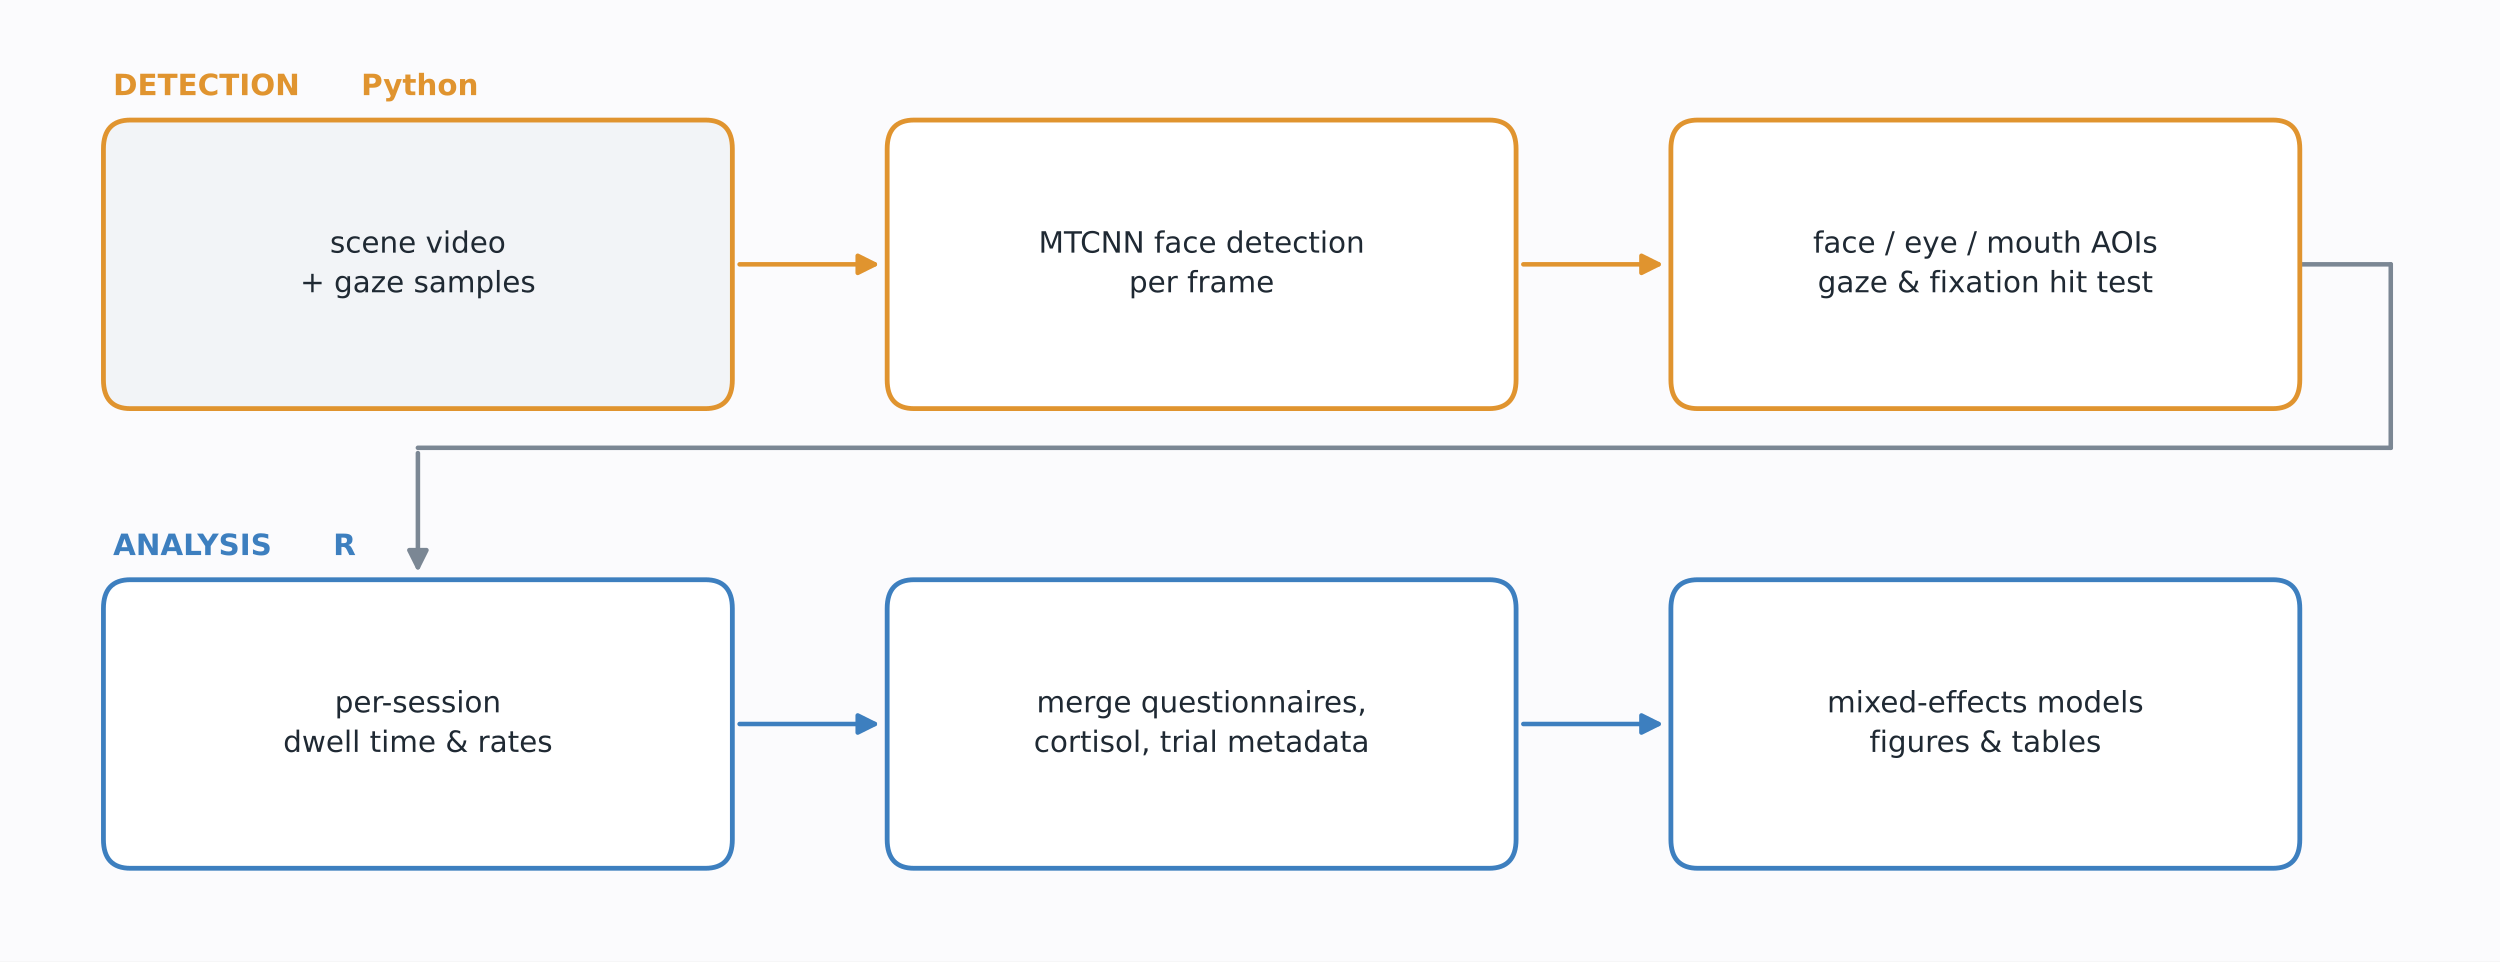
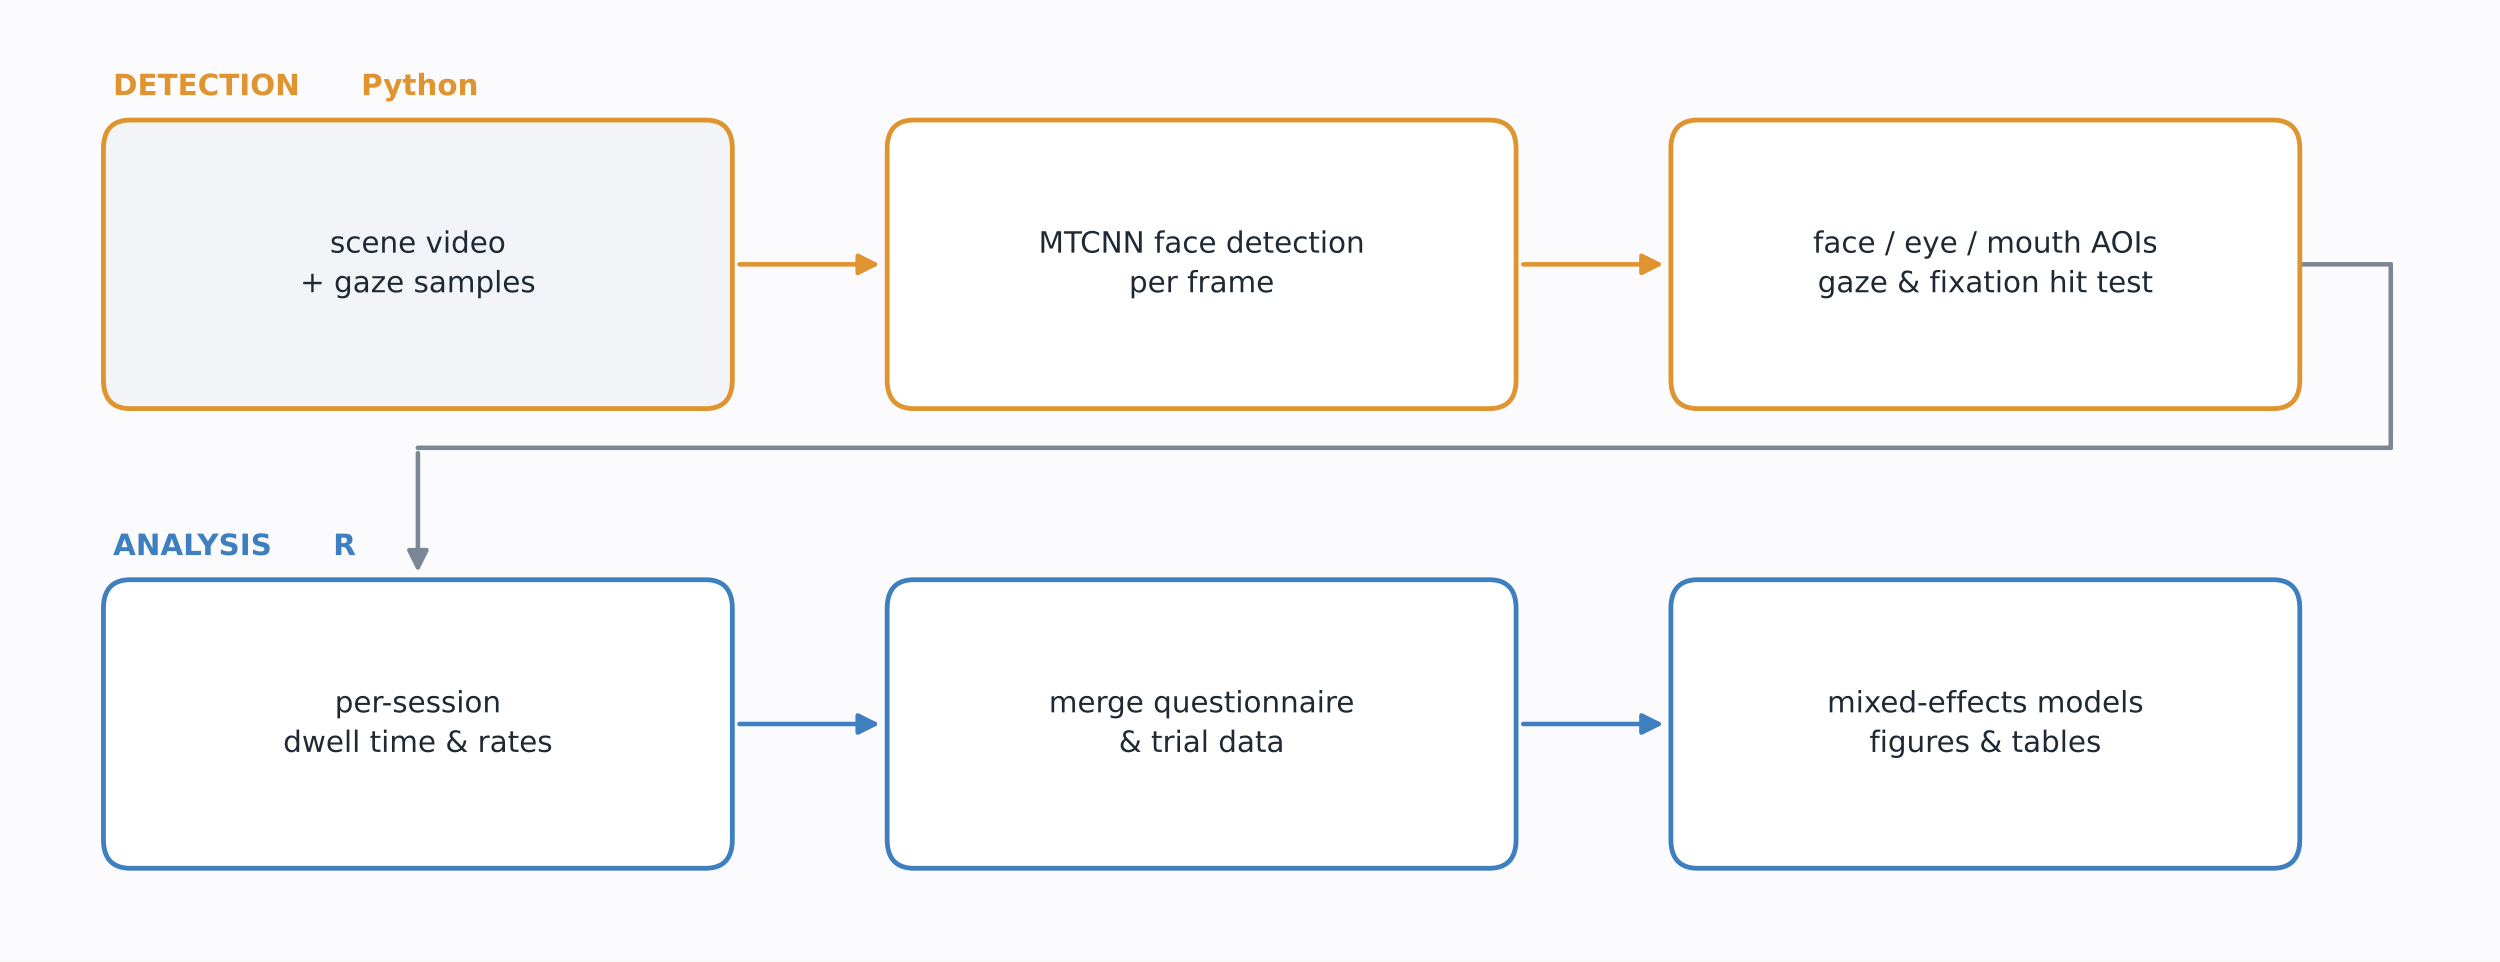
<svg xmlns="http://www.w3.org/2000/svg" xmlns:xlink="http://www.w3.org/1999/xlink" width="936pt" height="360pt" viewBox="0 0 936 360" version="1.1">
  <defs>
    <style type="text/css">*{stroke-linejoin: round; stroke-linecap: butt}</style>
  </defs>
  <g id="figure_1">
    <g id="patch_1">
      <path d="M 0 360  L 936 360  L 936 0  L 0 0  z " style="fill: #fbfbfd" />
    </g>
    <g id="axes_1">
      <g id="patch_2">
        <path d="M 2.5 357.5  L 933.5 357.5  L 933.5 2.5  L 2.5 2.5  z " style="fill: #fbfbfd" />
      </g>
      <g id="matplotlib.axis_1" />
      <g id="matplotlib.axis_2" />
      <g id="patch_3">
-         <path d="M 276.914 98.967  Q 303.172 98.967 327.529 98.967  " clip-path="url(#pb7992e77c7)" style="fill: none; stroke: #e0942f; stroke-width: 1.7; stroke-linecap: round" />
-         <path d="M 321.129 95.767  L 327.529 98.967  L 321.129 102.167  z " clip-path="url(#pb7992e77c7)" style="fill: #e0942f; stroke: #e0942f; stroke-width: 1.7; stroke-linecap: round" />
+         <path d="M 276.914 98.967  Q 303.172 98.967 327.529 98.967  " clip-path="url(#pcc52bed6e6)" style="fill: none; stroke: #e0942f; stroke-width: 1.7; stroke-linecap: round" />
+         <path d="M 321.129 95.767  L 327.529 98.967  L 321.129 102.167  z " clip-path="url(#pcc52bed6e6)" style="fill: #e0942f; stroke: #e0942f; stroke-width: 1.7; stroke-linecap: round" />
      </g>
      <g id="patch_4">
-         <path d="M 570.342 98.967  Q 596.6 98.967 620.957 98.967  " clip-path="url(#pb7992e77c7)" style="fill: none; stroke: #e0942f; stroke-width: 1.7; stroke-linecap: round" />
-         <path d="M 614.557 95.767  L 620.957 98.967  L 614.557 102.167  z " clip-path="url(#pb7992e77c7)" style="fill: #e0942f; stroke: #e0942f; stroke-width: 1.7; stroke-linecap: round" />
+         <path d="M 570.342 98.967  Q 596.6 98.967 620.957 98.967  " clip-path="url(#pcc52bed6e6)" style="fill: none; stroke: #e0942f; stroke-width: 1.7; stroke-linecap: round" />
+         <path d="M 614.557 95.767  L 620.957 98.967  L 614.557 102.167  z " clip-path="url(#pcc52bed6e6)" style="fill: #e0942f; stroke: #e0942f; stroke-width: 1.7; stroke-linecap: round" />
      </g>
      <g id="patch_5">
-         <path d="M 276.914 271.065  Q 303.172 271.065 327.529 271.065  " clip-path="url(#pb7992e77c7)" style="fill: none; stroke: #3d7fbf; stroke-width: 1.7; stroke-linecap: round" />
-         <path d="M 321.129 267.865  L 327.529 271.065  L 321.129 274.265  z " clip-path="url(#pb7992e77c7)" style="fill: #3d7fbf; stroke: #3d7fbf; stroke-width: 1.7; stroke-linecap: round" />
+         <path d="M 276.914 271.065  Q 303.172 271.065 327.529 271.065  " clip-path="url(#pcc52bed6e6)" style="fill: none; stroke: #3d7fbf; stroke-width: 1.7; stroke-linecap: round" />
+         <path d="M 321.129 267.865  L 327.529 271.065  L 321.129 274.265  z " clip-path="url(#pcc52bed6e6)" style="fill: #3d7fbf; stroke: #3d7fbf; stroke-width: 1.7; stroke-linecap: round" />
      </g>
      <g id="patch_6">
-         <path d="M 570.342 271.065  Q 596.6 271.065 620.957 271.065  " clip-path="url(#pb7992e77c7)" style="fill: none; stroke: #3d7fbf; stroke-width: 1.7; stroke-linecap: round" />
-         <path d="M 614.557 267.865  L 620.957 271.065  L 614.557 274.265  z " clip-path="url(#pb7992e77c7)" style="fill: #3d7fbf; stroke: #3d7fbf; stroke-width: 1.7; stroke-linecap: round" />
+         <path d="M 570.342 271.065  Q 596.6 271.065 620.957 271.065  " clip-path="url(#pcc52bed6e6)" style="fill: none; stroke: #3d7fbf; stroke-width: 1.7; stroke-linecap: round" />
+         <path d="M 614.557 267.865  L 620.957 271.065  L 614.557 274.265  z " clip-path="url(#pcc52bed6e6)" style="fill: #3d7fbf; stroke: #3d7fbf; stroke-width: 1.7; stroke-linecap: round" />
      </g>
      <g id="line2d_1">
-         <path d="M 861.773 98.967  L 895.101 98.967  " clip-path="url(#pb7992e77c7)" style="fill: none; stroke: #7b8794; stroke-width: 1.7; stroke-linecap: round" />
+         <path d="M 861.773 98.967  L 895.101 98.967  " clip-path="url(#pcc52bed6e6)" style="fill: none; stroke: #7b8794; stroke-width: 1.7; stroke-linecap: round" />
      </g>
      <g id="line2d_2">
-         <path d="M 895.101 98.967  L 895.101 167.652  " clip-path="url(#pb7992e77c7)" style="fill: none; stroke: #7b8794; stroke-width: 1.7; stroke-linecap: round" />
+         <path d="M 895.101 98.967  L 895.101 167.652  " clip-path="url(#pcc52bed6e6)" style="fill: none; stroke: #7b8794; stroke-width: 1.7; stroke-linecap: round" />
      </g>
      <g id="line2d_3">
-         <path d="M 895.101 167.652  L 156.459 167.652  " clip-path="url(#pb7992e77c7)" style="fill: none; stroke: #7b8794; stroke-width: 1.7; stroke-linecap: round" />
+         <path d="M 895.101 167.652  L 156.459 167.652  " clip-path="url(#pcc52bed6e6)" style="fill: none; stroke: #7b8794; stroke-width: 1.7; stroke-linecap: round" />
      </g>
      <g id="patch_7">
-         <path d="M 156.459 169.649  Q 156.459 191.96 156.459 212.371  " clip-path="url(#pb7992e77c7)" style="fill: none; stroke: #7b8794; stroke-width: 1.7; stroke-linecap: round" />
-         <path d="M 159.659 205.971  L 156.459 212.371  L 153.259 205.971  z " clip-path="url(#pb7992e77c7)" style="fill: #7b8794; stroke: #7b8794; stroke-width: 1.7; stroke-linecap: round" />
+         <path d="M 156.459 169.649  Q 156.459 191.96 156.459 212.371  " clip-path="url(#pcc52bed6e6)" style="fill: none; stroke: #7b8794; stroke-width: 1.7; stroke-linecap: round" />
+         <path d="M 159.659 205.971  L 156.459 212.371  L 153.259 205.971  z " clip-path="url(#pcc52bed6e6)" style="fill: #7b8794; stroke: #7b8794; stroke-width: 1.7; stroke-linecap: round" />
      </g>
      <g id="patch_8">
-         <path d="M 48.869 152.989  L 264.049 152.989  Q 274.193 152.989 274.193 142.185  L 274.193 55.75  Q 274.193 44.946 264.049 44.946  L 48.869 44.946  Q 38.726 44.946 38.726 55.75  L 38.726 142.185  Q 38.726 152.989 48.869 152.989  z " clip-path="url(#pb7992e77c7)" style="fill: #f2f4f7; stroke: #e0942f; stroke-width: 1.8; stroke-linejoin: miter" />
+         <path d="M 48.869 152.989  L 264.049 152.989  Q 274.193 152.989 274.193 142.185  L 274.193 55.75  Q 274.193 44.946 264.049 44.946  L 48.869 44.946  Q 38.726 44.946 38.726 55.75  L 38.726 142.185  Q 38.726 152.989 48.869 152.989  z " clip-path="url(#pcc52bed6e6)" style="fill: #f2f4f7; stroke: #e0942f; stroke-width: 1.8; stroke-linejoin: miter" />
      </g>
      <g id="patch_9">
-         <path d="M 342.297 152.989  L 557.477 152.989  Q 567.621 152.989 567.621 142.185  L 567.621 55.75  Q 567.621 44.946 557.477 44.946  L 342.297 44.946  Q 332.154 44.946 332.154 55.75  L 332.154 142.185  Q 332.154 152.989 342.297 152.989  z " clip-path="url(#pb7992e77c7)" style="fill: #ffffff; stroke: #e0942f; stroke-width: 1.8; stroke-linejoin: miter" />
+         <path d="M 342.297 152.989  L 557.477 152.989  Q 567.621 152.989 567.621 142.185  L 567.621 55.75  Q 567.621 44.946 557.477 44.946  L 342.297 44.946  Q 332.154 44.946 332.154 55.75  L 332.154 142.185  Q 332.154 152.989 342.297 152.989  z " clip-path="url(#pcc52bed6e6)" style="fill: #ffffff; stroke: #e0942f; stroke-width: 1.8; stroke-linejoin: miter" />
      </g>
      <g id="patch_10">
-         <path d="M 635.725 152.989  L 850.905 152.989  Q 861.049 152.989 861.049 142.185  L 861.049 55.75  Q 861.049 44.946 850.905 44.946  L 635.725 44.946  Q 625.582 44.946 625.582 55.75  L 625.582 142.185  Q 625.582 152.989 635.725 152.989  z " clip-path="url(#pb7992e77c7)" style="fill: #ffffff; stroke: #e0942f; stroke-width: 1.8; stroke-linejoin: miter" />
+         <path d="M 635.725 152.989  L 850.905 152.989  Q 861.049 152.989 861.049 142.185  L 861.049 55.75  Q 861.049 44.946 850.905 44.946  L 635.725 44.946  Q 625.582 44.946 625.582 55.75  L 625.582 142.185  Q 625.582 152.989 635.725 152.989  z " clip-path="url(#pcc52bed6e6)" style="fill: #ffffff; stroke: #e0942f; stroke-width: 1.8; stroke-linejoin: miter" />
      </g>
      <g id="patch_11">
-         <path d="M 48.869 325.087  L 264.049 325.087  Q 274.193 325.087 274.193 314.283  L 274.193 227.848  Q 274.193 217.043 264.049 217.043  L 48.869 217.043  Q 38.726 217.043 38.726 227.848  L 38.726 314.283  Q 38.726 325.087 48.869 325.087  z " clip-path="url(#pb7992e77c7)" style="fill: #ffffff; stroke: #3d7fbf; stroke-width: 1.8; stroke-linejoin: miter" />
+         <path d="M 48.869 325.087  L 264.049 325.087  Q 274.193 325.087 274.193 314.283  L 274.193 227.848  Q 274.193 217.043 264.049 217.043  L 48.869 217.043  Q 38.726 217.043 38.726 227.848  L 38.726 314.283  Q 38.726 325.087 48.869 325.087  z " clip-path="url(#pcc52bed6e6)" style="fill: #ffffff; stroke: #3d7fbf; stroke-width: 1.8; stroke-linejoin: miter" />
      </g>
      <g id="patch_12">
-         <path d="M 342.297 325.087  L 557.477 325.087  Q 567.621 325.087 567.621 314.283  L 567.621 227.848  Q 567.621 217.043 557.477 217.043  L 342.297 217.043  Q 332.154 217.043 332.154 227.848  L 332.154 314.283  Q 332.154 325.087 342.297 325.087  z " clip-path="url(#pb7992e77c7)" style="fill: #ffffff; stroke: #3d7fbf; stroke-width: 1.8; stroke-linejoin: miter" />
+         <path d="M 342.297 325.087  L 557.477 325.087  Q 567.621 325.087 567.621 314.283  L 567.621 227.848  Q 567.621 217.043 557.477 217.043  L 342.297 217.043  Q 332.154 217.043 332.154 227.848  L 332.154 314.283  Q 332.154 325.087 342.297 325.087  z " clip-path="url(#pcc52bed6e6)" style="fill: #ffffff; stroke: #3d7fbf; stroke-width: 1.8; stroke-linejoin: miter" />
      </g>
      <g id="patch_13">
-         <path d="M 635.725 325.087  L 850.905 325.087  Q 861.049 325.087 861.049 314.283  L 861.049 227.848  Q 861.049 217.043 850.905 217.043  L 635.725 217.043  Q 625.582 217.043 625.582 227.848  L 625.582 314.283  Q 625.582 325.087 635.725 325.087  z " clip-path="url(#pb7992e77c7)" style="fill: #ffffff; stroke: #3d7fbf; stroke-width: 1.8; stroke-linejoin: miter" />
+         <path d="M 635.725 325.087  L 850.905 325.087  Q 861.049 325.087 861.049 314.283  L 861.049 227.848  Q 861.049 217.043 850.905 217.043  L 635.725 217.043  Q 625.582 217.043 625.582 227.848  L 625.582 314.283  Q 625.582 325.087 635.725 325.087  z " clip-path="url(#pcc52bed6e6)" style="fill: #ffffff; stroke: #3d7fbf; stroke-width: 1.8; stroke-linejoin: miter" />
      </g>
      <g id="text_1">
        <g style="fill: #e0942f" transform="translate(42.34825 35.62641) scale(0.11 -0.11)">
          <defs>
            <path id="DejaVuSans-Bold-44" d="M 1791 3756  L 1791 909  L 2222 909  Q 2959 909 3348 1275  Q 3738 1641 3738 2338  Q 3738 3031 3350 3393  Q 2963 3756 2222 3756  L 1791 3756  z M 588 4666  L 1856 4666  Q 2919 4666 3439 4514  Q 3959 4363 4331 4000  Q 4659 3684 4818 3271  Q 4978 2859 4978 2338  Q 4978 1809 4818 1395  Q 4659 981 4331 666  Q 3956 303 3431 151  Q 2906 0 1856 0  L 588 0  L 588 4666  z " transform="scale(0.015625)" />
            <path id="DejaVuSans-Bold-45" d="M 588 4666  L 3834 4666  L 3834 3756  L 1791 3756  L 1791 2888  L 3713 2888  L 3713 1978  L 1791 1978  L 1791 909  L 3903 909  L 3903 0  L 588 0  L 588 4666  z " transform="scale(0.015625)" />
            <path id="DejaVuSans-Bold-54" d="M 31 4666  L 4331 4666  L 4331 3756  L 2784 3756  L 2784 0  L 1581 0  L 1581 3756  L 31 3756  L 31 4666  z " transform="scale(0.015625)" />
            <path id="DejaVuSans-Bold-43" d="M 4288 256  Q 3956 84 3597 -3  Q 3238 -91 2847 -91  Q 1681 -91 1000 561  Q 319 1213 319 2328  Q 319 3447 1000 4098  Q 1681 4750 2847 4750  Q 3238 4750 3597 4662  Q 3956 4575 4288 4403  L 4288 3438  Q 3953 3666 3628 3772  Q 3303 3878 2944 3878  Q 2300 3878 1931 3465  Q 1563 3053 1563 2328  Q 1563 1606 1931 1193  Q 2300 781 2944 781  Q 3303 781 3628 887  Q 3953 994 4288 1222  L 4288 256  z " transform="scale(0.015625)" />
            <path id="DejaVuSans-Bold-49" d="M 588 4666  L 1791 4666  L 1791 0  L 588 0  L 588 4666  z " transform="scale(0.015625)" />
            <path id="DejaVuSans-Bold-4f" d="M 2719 3878  Q 2169 3878 1866 3472  Q 1563 3066 1563 2328  Q 1563 1594 1866 1187  Q 2169 781 2719 781  Q 3272 781 3575 1187  Q 3878 1594 3878 2328  Q 3878 3066 3575 3472  Q 3272 3878 2719 3878  z M 2719 4750  Q 3844 4750 4481 4106  Q 5119 3463 5119 2328  Q 5119 1197 4481 553  Q 3844 -91 2719 -91  Q 1597 -91 958 553  Q 319 1197 319 2328  Q 319 3463 958 4106  Q 1597 4750 2719 4750  z " transform="scale(0.015625)" />
            <path id="DejaVuSans-Bold-4e" d="M 588 4666  L 1931 4666  L 3628 1466  L 3628 4666  L 4769 4666  L 4769 0  L 3425 0  L 1728 3200  L 1728 0  L 588 0  L 588 4666  z " transform="scale(0.015625)" />
            <path id="DejaVuSans-Bold-20" transform="scale(0.015625)" />
            <path id="DejaVuSans-Bold-50" d="M 588 4666  L 2584 4666  Q 3475 4666 3951 4270  Q 4428 3875 4428 3144  Q 4428 2409 3951 2014  Q 3475 1619 2584 1619  L 1791 1619  L 1791 0  L 588 0  L 588 4666  z M 1791 3794  L 1791 2491  L 2456 2491  Q 2806 2491 2997 2661  Q 3188 2831 3188 3144  Q 3188 3456 2997 3625  Q 2806 3794 2456 3794  L 1791 3794  z " transform="scale(0.015625)" />
            <path id="DejaVuSans-Bold-79" d="M 78 3500  L 1197 3500  L 2138 1125  L 2938 3500  L 4056 3500  L 2584 -331  Q 2363 -916 2067 -1148  Q 1772 -1381 1288 -1381  L 641 -1381  L 641 -647  L 991 -647  Q 1275 -647 1404 -556  Q 1534 -466 1606 -231  L 1638 -134  L 78 3500  z " transform="scale(0.015625)" />
            <path id="DejaVuSans-Bold-74" d="M 1759 4494  L 1759 3500  L 2913 3500  L 2913 2700  L 1759 2700  L 1759 1216  Q 1759 972 1856 886  Q 1953 800 2241 800  L 2816 800  L 2816 0  L 1856 0  Q 1194 0 917 276  Q 641 553 641 1216  L 641 2700  L 84 2700  L 84 3500  L 641 3500  L 641 4494  L 1759 4494  z " transform="scale(0.015625)" />
            <path id="DejaVuSans-Bold-68" d="M 4056 2131  L 4056 0  L 2931 0  L 2931 347  L 2931 1625  Q 2931 2084 2911 2256  Q 2891 2428 2841 2509  Q 2775 2619 2662 2680  Q 2550 2741 2406 2741  Q 2056 2741 1856 2470  Q 1656 2200 1656 1722  L 1656 0  L 538 0  L 538 4863  L 1656 4863  L 1656 2988  Q 1909 3294 2193 3439  Q 2478 3584 2822 3584  Q 3428 3584 3742 3212  Q 4056 2841 4056 2131  z " transform="scale(0.015625)" />
            <path id="DejaVuSans-Bold-6f" d="M 2203 2784  Q 1831 2784 1636 2517  Q 1441 2250 1441 1747  Q 1441 1244 1636 976  Q 1831 709 2203 709  Q 2569 709 2762 976  Q 2956 1244 2956 1747  Q 2956 2250 2762 2517  Q 2569 2784 2203 2784  z M 2203 3584  Q 3106 3584 3614 3096  Q 4122 2609 4122 1747  Q 4122 884 3614 396  Q 3106 -91 2203 -91  Q 1297 -91 786 396  Q 275 884 275 1747  Q 275 2609 786 3096  Q 1297 3584 2203 3584  z " transform="scale(0.015625)" />
            <path id="DejaVuSans-Bold-6e" d="M 4056 2131  L 4056 0  L 2931 0  L 2931 347  L 2931 1631  Q 2931 2084 2911 2256  Q 2891 2428 2841 2509  Q 2775 2619 2662 2680  Q 2550 2741 2406 2741  Q 2056 2741 1856 2470  Q 1656 2200 1656 1722  L 1656 0  L 538 0  L 538 3500  L 1656 3500  L 1656 2988  Q 1909 3294 2193 3439  Q 2478 3584 2822 3584  Q 3428 3584 3742 3212  Q 4056 2841 4056 2131  z " transform="scale(0.015625)" />
          </defs>
          <use xlink:href="#DejaVuSans-Bold-44" />
          <use xlink:href="#DejaVuSans-Bold-45" x="83.008" />
          <use xlink:href="#DejaVuSans-Bold-54" x="151.318" />
          <use xlink:href="#DejaVuSans-Bold-45" x="219.531" />
          <use xlink:href="#DejaVuSans-Bold-43" x="287.842" />
          <use xlink:href="#DejaVuSans-Bold-54" x="361.23" />
          <use xlink:href="#DejaVuSans-Bold-49" x="429.443" />
          <use xlink:href="#DejaVuSans-Bold-4f" x="466.65" />
          <use xlink:href="#DejaVuSans-Bold-4e" x="551.66" />
          <use xlink:href="#DejaVuSans-Bold-20" x="635.352" />
          <use xlink:href="#DejaVuSans-Bold-20" x="670.166" />
          <use xlink:href="#DejaVuSans-Bold-20" x="704.98" />
          <use xlink:href="#DejaVuSans-Bold-20" x="739.795" />
          <use xlink:href="#DejaVuSans-Bold-20" x="774.609" />
          <use xlink:href="#DejaVuSans-Bold-20" x="809.424" />
          <use xlink:href="#DejaVuSans-Bold-50" x="844.238" />
          <use xlink:href="#DejaVuSans-Bold-79" x="919.404" />
          <use xlink:href="#DejaVuSans-Bold-74" x="984.59" />
          <use xlink:href="#DejaVuSans-Bold-68" x="1032.393" />
          <use xlink:href="#DejaVuSans-Bold-6f" x="1103.584" />
          <use xlink:href="#DejaVuSans-Bold-6e" x="1172.285" />
        </g>
      </g>
      <g id="text_2">
        <g style="fill: #3d7fbf" transform="translate(42.34825 207.8102) scale(0.11 -0.11)">
          <defs>
            <path id="DejaVuSans-Bold-41" d="M 3419 850  L 1538 850  L 1241 0  L 31 0  L 1759 4666  L 3194 4666  L 4922 0  L 3713 0  L 3419 850  z M 1838 1716  L 3116 1716  L 2478 3572  L 1838 1716  z " transform="scale(0.015625)" />
            <path id="DejaVuSans-Bold-4c" d="M 588 4666  L 1791 4666  L 1791 909  L 3903 909  L 3903 0  L 588 0  L 588 4666  z " transform="scale(0.015625)" />
            <path id="DejaVuSans-Bold-59" d="M -63 4666  L 1253 4666  L 2316 3003  L 3378 4666  L 4697 4666  L 2919 1966  L 2919 0  L 1716 0  L 1716 1966  L -63 4666  z " transform="scale(0.015625)" />
            <path id="DejaVuSans-Bold-53" d="M 3834 4519  L 3834 3531  Q 3450 3703 3084 3790  Q 2719 3878 2394 3878  Q 1963 3878 1756 3759  Q 1550 3641 1550 3391  Q 1550 3203 1689 3098  Q 1828 2994 2194 2919  L 2706 2816  Q 3484 2659 3812 2340  Q 4141 2022 4141 1434  Q 4141 663 3683 286  Q 3225 -91 2284 -91  Q 1841 -91 1394 -6  Q 947 78 500 244  L 500 1259  Q 947 1022 1364 901  Q 1781 781 2169 781  Q 2563 781 2772 912  Q 2981 1044 2981 1288  Q 2981 1506 2839 1625  Q 2697 1744 2272 1838  L 1806 1941  Q 1106 2091 782 2419  Q 459 2747 459 3303  Q 459 4000 909 4375  Q 1359 4750 2203 4750  Q 2588 4750 2994 4692  Q 3400 4634 3834 4519  z " transform="scale(0.015625)" />
            <path id="DejaVuSans-Bold-52" d="M 2297 2597  Q 2675 2597 2839 2737  Q 3003 2878 3003 3200  Q 3003 3519 2839 3656  Q 2675 3794 2297 3794  L 1791 3794  L 1791 2597  L 2297 2597  z M 1791 1766  L 1791 0  L 588 0  L 588 4666  L 2425 4666  Q 3347 4666 3776 4356  Q 4206 4047 4206 3378  Q 4206 2916 3982 2619  Q 3759 2322 3309 2181  Q 3556 2125 3751 1926  Q 3947 1728 4147 1325  L 4800 0  L 3519 0  L 2950 1159  Q 2778 1509 2601 1637  Q 2425 1766 2131 1766  L 1791 1766  z " transform="scale(0.015625)" />
          </defs>
          <use xlink:href="#DejaVuSans-Bold-41" />
          <use xlink:href="#DejaVuSans-Bold-4e" x="77.393" />
          <use xlink:href="#DejaVuSans-Bold-41" x="161.084" />
          <use xlink:href="#DejaVuSans-Bold-4c" x="238.477" />
          <use xlink:href="#DejaVuSans-Bold-59" x="286.572" />
          <use xlink:href="#DejaVuSans-Bold-53" x="358.984" />
          <use xlink:href="#DejaVuSans-Bold-49" x="431.006" />
          <use xlink:href="#DejaVuSans-Bold-53" x="468.213" />
          <use xlink:href="#DejaVuSans-Bold-20" x="540.234" />
          <use xlink:href="#DejaVuSans-Bold-20" x="575.049" />
          <use xlink:href="#DejaVuSans-Bold-20" x="609.863" />
          <use xlink:href="#DejaVuSans-Bold-20" x="644.678" />
          <use xlink:href="#DejaVuSans-Bold-20" x="679.492" />
          <use xlink:href="#DejaVuSans-Bold-20" x="714.307" />
          <use xlink:href="#DejaVuSans-Bold-52" x="749.121" />
        </g>
      </g>
      <g id="text_3">
        <g style="fill: #1f2933" transform="translate(123.5434 94.59016) scale(0.11 -0.11)">
          <defs>
            <path id="DejaVuSans-73" d="M 2834 3397  L 2834 2853  Q 2591 2978 2328 3040  Q 2066 3103 1784 3103  Q 1356 3103 1142 2972  Q 928 2841 928 2578  Q 928 2378 1081 2264  Q 1234 2150 1697 2047  L 1894 2003  Q 2506 1872 2764 1633  Q 3022 1394 3022 966  Q 3022 478 2636 193  Q 2250 -91 1575 -91  Q 1294 -91 989 -36  Q 684 19 347 128  L 347 722  Q 666 556 975 473  Q 1284 391 1588 391  Q 1994 391 2212 530  Q 2431 669 2431 922  Q 2431 1156 2273 1281  Q 2116 1406 1581 1522  L 1381 1569  Q 847 1681 609 1914  Q 372 2147 372 2553  Q 372 3047 722 3315  Q 1072 3584 1716 3584  Q 2034 3584 2315 3537  Q 2597 3491 2834 3397  z " transform="scale(0.015625)" />
            <path id="DejaVuSans-63" d="M 3122 3366  L 3122 2828  Q 2878 2963 2633 3030  Q 2388 3097 2138 3097  Q 1578 3097 1268 2742  Q 959 2388 959 1747  Q 959 1106 1268 751  Q 1578 397 2138 397  Q 2388 397 2633 464  Q 2878 531 3122 666  L 3122 134  Q 2881 22 2623 -34  Q 2366 -91 2075 -91  Q 1284 -91 818 406  Q 353 903 353 1747  Q 353 2603 823 3093  Q 1294 3584 2113 3584  Q 2378 3584 2631 3529  Q 2884 3475 3122 3366  z " transform="scale(0.015625)" />
            <path id="DejaVuSans-65" d="M 3597 1894  L 3597 1613  L 953 1613  Q 991 1019 1311 708  Q 1631 397 2203 397  Q 2534 397 2845 478  Q 3156 559 3463 722  L 3463 178  Q 3153 47 2828 -22  Q 2503 -91 2169 -91  Q 1331 -91 842 396  Q 353 884 353 1716  Q 353 2575 817 3079  Q 1281 3584 2069 3584  Q 2775 3584 3186 3129  Q 3597 2675 3597 1894  z M 3022 2063  Q 3016 2534 2758 2815  Q 2500 3097 2075 3097  Q 1594 3097 1305 2825  Q 1016 2553 972 2059  L 3022 2063  z " transform="scale(0.015625)" />
            <path id="DejaVuSans-6e" d="M 3513 2113  L 3513 0  L 2938 0  L 2938 2094  Q 2938 2591 2744 2837  Q 2550 3084 2163 3084  Q 1697 3084 1428 2787  Q 1159 2491 1159 1978  L 1159 0  L 581 0  L 581 3500  L 1159 3500  L 1159 2956  Q 1366 3272 1645 3428  Q 1925 3584 2291 3584  Q 2894 3584 3203 3211  Q 3513 2838 3513 2113  z " transform="scale(0.015625)" />
            <path id="DejaVuSans-20" transform="scale(0.015625)" />
            <path id="DejaVuSans-76" d="M 191 3500  L 800 3500  L 1894 563  L 2988 3500  L 3597 3500  L 2284 0  L 1503 0  L 191 3500  z " transform="scale(0.015625)" />
            <path id="DejaVuSans-69" d="M 603 3500  L 1178 3500  L 1178 0  L 603 0  L 603 3500  z M 603 4863  L 1178 4863  L 1178 4134  L 603 4134  L 603 4863  z " transform="scale(0.015625)" />
            <path id="DejaVuSans-64" d="M 2906 2969  L 2906 4863  L 3481 4863  L 3481 0  L 2906 0  L 2906 525  Q 2725 213 2448 61  Q 2172 -91 1784 -91  Q 1150 -91 751 415  Q 353 922 353 1747  Q 353 2572 751 3078  Q 1150 3584 1784 3584  Q 2172 3584 2448 3432  Q 2725 3281 2906 2969  z M 947 1747  Q 947 1113 1208 752  Q 1469 391 1925 391  Q 2381 391 2643 752  Q 2906 1113 2906 1747  Q 2906 2381 2643 2742  Q 2381 3103 1925 3103  Q 1469 3103 1208 2742  Q 947 2381 947 1747  z " transform="scale(0.015625)" />
            <path id="DejaVuSans-6f" d="M 1959 3097  Q 1497 3097 1228 2736  Q 959 2375 959 1747  Q 959 1119 1226 758  Q 1494 397 1959 397  Q 2419 397 2687 759  Q 2956 1122 2956 1747  Q 2956 2369 2687 2733  Q 2419 3097 1959 3097  z M 1959 3584  Q 2709 3584 3137 3096  Q 3566 2609 3566 1747  Q 3566 888 3137 398  Q 2709 -91 1959 -91  Q 1206 -91 779 398  Q 353 888 353 1747  Q 353 2609 779 3096  Q 1206 3584 1959 3584  z " transform="scale(0.015625)" />
          </defs>
          <use xlink:href="#DejaVuSans-73" />
          <use xlink:href="#DejaVuSans-63" x="52.1" />
          <use xlink:href="#DejaVuSans-65" x="107.08" />
          <use xlink:href="#DejaVuSans-6e" x="168.604" />
          <use xlink:href="#DejaVuSans-65" x="231.982" />
          <use xlink:href="#DejaVuSans-20" x="293.506" />
          <use xlink:href="#DejaVuSans-76" x="325.293" />
          <use xlink:href="#DejaVuSans-69" x="384.473" />
          <use xlink:href="#DejaVuSans-64" x="412.256" />
          <use xlink:href="#DejaVuSans-65" x="475.732" />
          <use xlink:href="#DejaVuSans-6f" x="537.256" />
        </g>
        <g style="fill: #1f2933" transform="translate(112.3595 109.4152) scale(0.11 -0.11)">
          <defs>
            <path id="DejaVuSans-2b" d="M 2944 4013  L 2944 2272  L 4684 2272  L 4684 1741  L 2944 1741  L 2944 0  L 2419 0  L 2419 1741  L 678 1741  L 678 2272  L 2419 2272  L 2419 4013  L 2944 4013  z " transform="scale(0.015625)" />
            <path id="DejaVuSans-67" d="M 2906 1791  Q 2906 2416 2648 2759  Q 2391 3103 1925 3103  Q 1463 3103 1205 2759  Q 947 2416 947 1791  Q 947 1169 1205 825  Q 1463 481 1925 481  Q 2391 481 2648 825  Q 2906 1169 2906 1791  z M 3481 434  Q 3481 -459 3084 -895  Q 2688 -1331 1869 -1331  Q 1566 -1331 1297 -1286  Q 1028 -1241 775 -1147  L 775 -588  Q 1028 -725 1275 -790  Q 1522 -856 1778 -856  Q 2344 -856 2625 -561  Q 2906 -266 2906 331  L 2906 616  Q 2728 306 2450 153  Q 2172 0 1784 0  Q 1141 0 747 490  Q 353 981 353 1791  Q 353 2603 747 3093  Q 1141 3584 1784 3584  Q 2172 3584 2450 3431  Q 2728 3278 2906 2969  L 2906 3500  L 3481 3500  L 3481 434  z " transform="scale(0.015625)" />
            <path id="DejaVuSans-61" d="M 2194 1759  Q 1497 1759 1228 1600  Q 959 1441 959 1056  Q 959 750 1161 570  Q 1363 391 1709 391  Q 2188 391 2477 730  Q 2766 1069 2766 1631  L 2766 1759  L 2194 1759  z M 3341 1997  L 3341 0  L 2766 0  L 2766 531  Q 2569 213 2275 61  Q 1981 -91 1556 -91  Q 1019 -91 701 211  Q 384 513 384 1019  Q 384 1609 779 1909  Q 1175 2209 1959 2209  L 2766 2209  L 2766 2266  Q 2766 2663 2505 2880  Q 2244 3097 1772 3097  Q 1472 3097 1187 3025  Q 903 2953 641 2809  L 641 3341  Q 956 3463 1253 3523  Q 1550 3584 1831 3584  Q 2591 3584 2966 3190  Q 3341 2797 3341 1997  z " transform="scale(0.015625)" />
            <path id="DejaVuSans-7a" d="M 353 3500  L 3084 3500  L 3084 2975  L 922 459  L 3084 459  L 3084 0  L 275 0  L 275 525  L 2438 3041  L 353 3041  L 353 3500  z " transform="scale(0.015625)" />
            <path id="DejaVuSans-6d" d="M 3328 2828  Q 3544 3216 3844 3400  Q 4144 3584 4550 3584  Q 5097 3584 5394 3201  Q 5691 2819 5691 2113  L 5691 0  L 5113 0  L 5113 2094  Q 5113 2597 4934 2840  Q 4756 3084 4391 3084  Q 3944 3084 3684 2787  Q 3425 2491 3425 1978  L 3425 0  L 2847 0  L 2847 2094  Q 2847 2600 2669 2842  Q 2491 3084 2119 3084  Q 1678 3084 1418 2786  Q 1159 2488 1159 1978  L 1159 0  L 581 0  L 581 3500  L 1159 3500  L 1159 2956  Q 1356 3278 1631 3431  Q 1906 3584 2284 3584  Q 2666 3584 2933 3390  Q 3200 3197 3328 2828  z " transform="scale(0.015625)" />
            <path id="DejaVuSans-70" d="M 1159 525  L 1159 -1331  L 581 -1331  L 581 3500  L 1159 3500  L 1159 2969  Q 1341 3281 1617 3432  Q 1894 3584 2278 3584  Q 2916 3584 3314 3078  Q 3713 2572 3713 1747  Q 3713 922 3314 415  Q 2916 -91 2278 -91  Q 1894 -91 1617 61  Q 1341 213 1159 525  z M 3116 1747  Q 3116 2381 2855 2742  Q 2594 3103 2138 3103  Q 1681 3103 1420 2742  Q 1159 2381 1159 1747  Q 1159 1113 1420 752  Q 1681 391 2138 391  Q 2594 391 2855 752  Q 3116 1113 3116 1747  z " transform="scale(0.015625)" />
            <path id="DejaVuSans-6c" d="M 603 4863  L 1178 4863  L 1178 0  L 603 0  L 603 4863  z " transform="scale(0.015625)" />
          </defs>
          <use xlink:href="#DejaVuSans-2b" />
          <use xlink:href="#DejaVuSans-20" x="83.789" />
          <use xlink:href="#DejaVuSans-67" x="115.576" />
          <use xlink:href="#DejaVuSans-61" x="179.053" />
          <use xlink:href="#DejaVuSans-7a" x="240.332" />
          <use xlink:href="#DejaVuSans-65" x="292.822" />
          <use xlink:href="#DejaVuSans-20" x="354.346" />
          <use xlink:href="#DejaVuSans-73" x="386.133" />
          <use xlink:href="#DejaVuSans-61" x="438.232" />
          <use xlink:href="#DejaVuSans-6d" x="499.512" />
          <use xlink:href="#DejaVuSans-70" x="596.924" />
          <use xlink:href="#DejaVuSans-6c" x="660.4" />
          <use xlink:href="#DejaVuSans-65" x="688.184" />
          <use xlink:href="#DejaVuSans-73" x="749.707" />
        </g>
      </g>
      <g id="text_4">
        <g style="fill: #1f2933" transform="translate(388.8492 94.59016) scale(0.11 -0.11)">
          <defs>
            <path id="DejaVuSans-4d" d="M 628 4666  L 1569 4666  L 2759 1491  L 3956 4666  L 4897 4666  L 4897 0  L 4281 0  L 4281 4097  L 3078 897  L 2444 897  L 1241 4097  L 1241 0  L 628 0  L 628 4666  z " transform="scale(0.015625)" />
            <path id="DejaVuSans-54" d="M -19 4666  L 3928 4666  L 3928 4134  L 2272 4134  L 2272 0  L 1638 0  L 1638 4134  L -19 4134  L -19 4666  z " transform="scale(0.015625)" />
            <path id="DejaVuSans-43" d="M 4122 4306  L 4122 3641  Q 3803 3938 3442 4084  Q 3081 4231 2675 4231  Q 1875 4231 1450 3742  Q 1025 3253 1025 2328  Q 1025 1406 1450 917  Q 1875 428 2675 428  Q 3081 428 3442 575  Q 3803 722 4122 1019  L 4122 359  Q 3791 134 3420 21  Q 3050 -91 2638 -91  Q 1578 -91 968 557  Q 359 1206 359 2328  Q 359 3453 968 4101  Q 1578 4750 2638 4750  Q 3056 4750 3426 4639  Q 3797 4528 4122 4306  z " transform="scale(0.015625)" />
            <path id="DejaVuSans-4e" d="M 628 4666  L 1478 4666  L 3547 763  L 3547 4666  L 4159 4666  L 4159 0  L 3309 0  L 1241 3903  L 1241 0  L 628 0  L 628 4666  z " transform="scale(0.015625)" />
            <path id="DejaVuSans-66" d="M 2375 4863  L 2375 4384  L 1825 4384  Q 1516 4384 1395 4259  Q 1275 4134 1275 3809  L 1275 3500  L 2222 3500  L 2222 3053  L 1275 3053  L 1275 0  L 697 0  L 697 3053  L 147 3053  L 147 3500  L 697 3500  L 697 3744  Q 697 4328 969 4595  Q 1241 4863 1831 4863  L 2375 4863  z " transform="scale(0.015625)" />
            <path id="DejaVuSans-74" d="M 1172 4494  L 1172 3500  L 2356 3500  L 2356 3053  L 1172 3053  L 1172 1153  Q 1172 725 1289 603  Q 1406 481 1766 481  L 2356 481  L 2356 0  L 1766 0  Q 1100 0 847 248  Q 594 497 594 1153  L 594 3053  L 172 3053  L 172 3500  L 594 3500  L 594 4494  L 1172 4494  z " transform="scale(0.015625)" />
          </defs>
          <use xlink:href="#DejaVuSans-4d" />
          <use xlink:href="#DejaVuSans-54" x="86.279" />
          <use xlink:href="#DejaVuSans-43" x="141.488" />
          <use xlink:href="#DejaVuSans-4e" x="211.312" />
          <use xlink:href="#DejaVuSans-4e" x="286.117" />
          <use xlink:href="#DejaVuSans-20" x="360.922" />
          <use xlink:href="#DejaVuSans-66" x="392.709" />
          <use xlink:href="#DejaVuSans-61" x="427.914" />
          <use xlink:href="#DejaVuSans-63" x="489.193" />
          <use xlink:href="#DejaVuSans-65" x="544.174" />
          <use xlink:href="#DejaVuSans-20" x="605.697" />
          <use xlink:href="#DejaVuSans-64" x="637.484" />
          <use xlink:href="#DejaVuSans-65" x="700.961" />
          <use xlink:href="#DejaVuSans-74" x="762.484" />
          <use xlink:href="#DejaVuSans-65" x="801.693" />
          <use xlink:href="#DejaVuSans-63" x="863.217" />
          <use xlink:href="#DejaVuSans-74" x="918.197" />
          <use xlink:href="#DejaVuSans-69" x="957.406" />
          <use xlink:href="#DejaVuSans-6f" x="985.189" />
          <use xlink:href="#DejaVuSans-6e" x="1046.371" />
        </g>
        <g style="fill: #1f2933" transform="translate(422.6931 109.4152) scale(0.11 -0.11)">
          <defs>
            <path id="DejaVuSans-72" d="M 2631 2963  Q 2534 3019 2420 3045  Q 2306 3072 2169 3072  Q 1681 3072 1420 2755  Q 1159 2438 1159 1844  L 1159 0  L 581 0  L 581 3500  L 1159 3500  L 1159 2956  Q 1341 3275 1631 3429  Q 1922 3584 2338 3584  Q 2397 3584 2469 3576  Q 2541 3569 2628 3553  L 2631 2963  z " transform="scale(0.015625)" />
          </defs>
          <use xlink:href="#DejaVuSans-70" />
          <use xlink:href="#DejaVuSans-65" x="63.477" />
          <use xlink:href="#DejaVuSans-72" x="125" />
          <use xlink:href="#DejaVuSans-20" x="166.113" />
          <use xlink:href="#DejaVuSans-66" x="197.9" />
          <use xlink:href="#DejaVuSans-72" x="233.105" />
          <use xlink:href="#DejaVuSans-61" x="274.219" />
          <use xlink:href="#DejaVuSans-6d" x="335.498" />
          <use xlink:href="#DejaVuSans-65" x="432.91" />
        </g>
      </g>
      <g id="text_5">
        <g style="fill: #1f2933" transform="translate(678.7976 94.59016) scale(0.11 -0.11)">
          <defs>
            <path id="DejaVuSans-2f" d="M 1625 4666  L 2156 4666  L 531 -594  L 0 -594  L 1625 4666  z " transform="scale(0.015625)" />
            <path id="DejaVuSans-79" d="M 2059 -325  Q 1816 -950 1584 -1140  Q 1353 -1331 966 -1331  L 506 -1331  L 506 -850  L 844 -850  Q 1081 -850 1212 -737  Q 1344 -625 1503 -206  L 1606 56  L 191 3500  L 800 3500  L 1894 763  L 2988 3500  L 3597 3500  L 2059 -325  z " transform="scale(0.015625)" />
            <path id="DejaVuSans-75" d="M 544 1381  L 544 3500  L 1119 3500  L 1119 1403  Q 1119 906 1312 657  Q 1506 409 1894 409  Q 2359 409 2629 706  Q 2900 1003 2900 1516  L 2900 3500  L 3475 3500  L 3475 0  L 2900 0  L 2900 538  Q 2691 219 2414 64  Q 2138 -91 1772 -91  Q 1169 -91 856 284  Q 544 659 544 1381  z M 1991 3584  L 1991 3584  z " transform="scale(0.015625)" />
            <path id="DejaVuSans-68" d="M 3513 2113  L 3513 0  L 2938 0  L 2938 2094  Q 2938 2591 2744 2837  Q 2550 3084 2163 3084  Q 1697 3084 1428 2787  Q 1159 2491 1159 1978  L 1159 0  L 581 0  L 581 4863  L 1159 4863  L 1159 2956  Q 1366 3272 1645 3428  Q 1925 3584 2291 3584  Q 2894 3584 3203 3211  Q 3513 2838 3513 2113  z " transform="scale(0.015625)" />
            <path id="DejaVuSans-41" d="M 2188 4044  L 1331 1722  L 3047 1722  L 2188 4044  z M 1831 4666  L 2547 4666  L 4325 0  L 3669 0  L 3244 1197  L 1141 1197  L 716 0  L 50 0  L 1831 4666  z " transform="scale(0.015625)" />
            <path id="DejaVuSans-4f" d="M 2522 4238  Q 1834 4238 1429 3725  Q 1025 3213 1025 2328  Q 1025 1447 1429 934  Q 1834 422 2522 422  Q 3209 422 3611 934  Q 4013 1447 4013 2328  Q 4013 3213 3611 3725  Q 3209 4238 2522 4238  z M 2522 4750  Q 3503 4750 4090 4092  Q 4678 3434 4678 2328  Q 4678 1225 4090 567  Q 3503 -91 2522 -91  Q 1538 -91 948 565  Q 359 1222 359 2328  Q 359 3434 948 4092  Q 1538 4750 2522 4750  z " transform="scale(0.015625)" />
            <path id="DejaVuSans-49" d="M 628 4666  L 1259 4666  L 1259 0  L 628 0  L 628 4666  z " transform="scale(0.015625)" />
          </defs>
          <use xlink:href="#DejaVuSans-66" />
          <use xlink:href="#DejaVuSans-61" x="35.205" />
          <use xlink:href="#DejaVuSans-63" x="96.484" />
          <use xlink:href="#DejaVuSans-65" x="151.465" />
          <use xlink:href="#DejaVuSans-20" x="212.988" />
          <use xlink:href="#DejaVuSans-2f" x="244.775" />
          <use xlink:href="#DejaVuSans-20" x="278.467" />
          <use xlink:href="#DejaVuSans-65" x="310.254" />
          <use xlink:href="#DejaVuSans-79" x="371.777" />
          <use xlink:href="#DejaVuSans-65" x="430.957" />
          <use xlink:href="#DejaVuSans-20" x="492.48" />
          <use xlink:href="#DejaVuSans-2f" x="524.268" />
          <use xlink:href="#DejaVuSans-20" x="557.959" />
          <use xlink:href="#DejaVuSans-6d" x="589.746" />
          <use xlink:href="#DejaVuSans-6f" x="687.158" />
          <use xlink:href="#DejaVuSans-75" x="748.34" />
          <use xlink:href="#DejaVuSans-74" x="811.719" />
          <use xlink:href="#DejaVuSans-68" x="850.928" />
          <use xlink:href="#DejaVuSans-20" x="914.307" />
          <use xlink:href="#DejaVuSans-41" x="946.094" />
          <use xlink:href="#DejaVuSans-4f" x="1012.752" />
          <use xlink:href="#DejaVuSans-49" x="1091.463" />
          <use xlink:href="#DejaVuSans-73" x="1120.955" />
        </g>
        <g style="fill: #1f2933" transform="translate(680.5447 109.4152) scale(0.11 -0.11)">
          <defs>
            <path id="DejaVuSans-26" d="M 1556 2509  Q 1272 2256 1139 2004  Q 1006 1753 1006 1478  Q 1006 1022 1337 719  Q 1669 416 2169 416  Q 2466 416 2725 514  Q 2984 613 3213 813  L 1556 2509  z M 1997 2859  L 3584 1234  Q 3769 1513 3872 1830  Q 3975 2147 3994 2503  L 4575 2503  Q 4538 2091 4375 1687  Q 4213 1284 3922 891  L 4794 0  L 4006 0  L 3559 459  Q 3234 181 2878 45  Q 2522 -91 2113 -91  Q 1359 -91 881 339  Q 403 769 403 1441  Q 403 1841 612 2192  Q 822 2544 1241 2853  Q 1091 3050 1012 3245  Q 934 3441 934 3628  Q 934 4134 1281 4442  Q 1628 4750 2203 4750  Q 2463 4750 2720 4694  Q 2978 4638 3244 4525  L 3244 3956  Q 2972 4103 2725 4179  Q 2478 4256 2266 4256  Q 1938 4256 1733 4082  Q 1528 3909 1528 3634  Q 1528 3475 1620 3314  Q 1713 3153 1997 2859  z " transform="scale(0.015625)" />
            <path id="DejaVuSans-78" d="M 3513 3500  L 2247 1797  L 3578 0  L 2900 0  L 1881 1375  L 863 0  L 184 0  L 1544 1831  L 300 3500  L 978 3500  L 1906 2253  L 2834 3500  L 3513 3500  z " transform="scale(0.015625)" />
          </defs>
          <use xlink:href="#DejaVuSans-67" />
          <use xlink:href="#DejaVuSans-61" x="63.477" />
          <use xlink:href="#DejaVuSans-7a" x="124.756" />
          <use xlink:href="#DejaVuSans-65" x="177.246" />
          <use xlink:href="#DejaVuSans-20" x="238.77" />
          <use xlink:href="#DejaVuSans-26" x="270.557" />
          <use xlink:href="#DejaVuSans-20" x="348.535" />
          <use xlink:href="#DejaVuSans-66" x="380.322" />
          <use xlink:href="#DejaVuSans-69" x="415.527" />
          <use xlink:href="#DejaVuSans-78" x="443.311" />
          <use xlink:href="#DejaVuSans-61" x="502.49" />
          <use xlink:href="#DejaVuSans-74" x="563.77" />
          <use xlink:href="#DejaVuSans-69" x="602.979" />
          <use xlink:href="#DejaVuSans-6f" x="630.762" />
          <use xlink:href="#DejaVuSans-6e" x="691.943" />
          <use xlink:href="#DejaVuSans-20" x="755.322" />
          <use xlink:href="#DejaVuSans-68" x="787.109" />
          <use xlink:href="#DejaVuSans-69" x="850.488" />
          <use xlink:href="#DejaVuSans-74" x="878.271" />
          <use xlink:href="#DejaVuSans-20" x="917.48" />
          <use xlink:href="#DejaVuSans-74" x="949.268" />
          <use xlink:href="#DejaVuSans-65" x="988.477" />
          <use xlink:href="#DejaVuSans-73" x="1050" />
          <use xlink:href="#DejaVuSans-74" x="1102.1" />
        </g>
      </g>
      <g id="text_6">
        <g style="fill: #1f2933" transform="translate(125.33 266.688) scale(0.11 -0.11)">
          <defs>
            <path id="DejaVuSans-2d" d="M 313 2009  L 1997 2009  L 1997 1497  L 313 1497  L 313 2009  z " transform="scale(0.015625)" />
          </defs>
          <use xlink:href="#DejaVuSans-70" />
          <use xlink:href="#DejaVuSans-65" x="63.477" />
          <use xlink:href="#DejaVuSans-72" x="125" />
          <use xlink:href="#DejaVuSans-2d" x="159.738" />
          <use xlink:href="#DejaVuSans-73" x="195.822" />
          <use xlink:href="#DejaVuSans-65" x="247.922" />
          <use xlink:href="#DejaVuSans-73" x="309.445" />
          <use xlink:href="#DejaVuSans-73" x="361.545" />
          <use xlink:href="#DejaVuSans-69" x="413.645" />
          <use xlink:href="#DejaVuSans-6f" x="441.428" />
          <use xlink:href="#DejaVuSans-6e" x="502.609" />
        </g>
        <g style="fill: #1f2933" transform="translate(106.0336 281.5131) scale(0.11 -0.11)">
          <defs>
            <path id="DejaVuSans-77" d="M 269 3500  L 844 3500  L 1563 769  L 2278 3500  L 2956 3500  L 3675 769  L 4391 3500  L 4966 3500  L 4050 0  L 3372 0  L 2619 2869  L 1863 0  L 1184 0  L 269 3500  z " transform="scale(0.015625)" />
          </defs>
          <use xlink:href="#DejaVuSans-64" />
          <use xlink:href="#DejaVuSans-77" x="63.477" />
          <use xlink:href="#DejaVuSans-65" x="145.264" />
          <use xlink:href="#DejaVuSans-6c" x="206.787" />
          <use xlink:href="#DejaVuSans-6c" x="234.57" />
          <use xlink:href="#DejaVuSans-20" x="262.354" />
          <use xlink:href="#DejaVuSans-74" x="294.141" />
          <use xlink:href="#DejaVuSans-69" x="333.35" />
          <use xlink:href="#DejaVuSans-6d" x="361.133" />
          <use xlink:href="#DejaVuSans-65" x="458.545" />
          <use xlink:href="#DejaVuSans-20" x="520.068" />
          <use xlink:href="#DejaVuSans-26" x="551.855" />
          <use xlink:href="#DejaVuSans-20" x="629.834" />
          <use xlink:href="#DejaVuSans-72" x="661.621" />
          <use xlink:href="#DejaVuSans-61" x="702.734" />
          <use xlink:href="#DejaVuSans-74" x="764.014" />
          <use xlink:href="#DejaVuSans-65" x="803.223" />
          <use xlink:href="#DejaVuSans-73" x="864.746" />
        </g>
      </g>
      <g id="text_7">
-         <g style="fill: #1f2933" transform="translate(388.0766 266.688) scale(0.11 -0.11)">
+         <g style="fill: #1f2933" transform="translate(392.6897 266.688) scale(0.11 -0.11)">
          <defs>
            <path id="DejaVuSans-71" d="M 947 1747  Q 947 1113 1208 752  Q 1469 391 1925 391  Q 2381 391 2643 752  Q 2906 1113 2906 1747  Q 2906 2381 2643 2742  Q 2381 3103 1925 3103  Q 1469 3103 1208 2742  Q 947 2381 947 1747  z M 2906 525  Q 2725 213 2448 61  Q 2172 -91 1784 -91  Q 1150 -91 751 415  Q 353 922 353 1747  Q 353 2572 751 3078  Q 1150 3584 1784 3584  Q 2172 3584 2448 3432  Q 2725 3281 2906 2969  L 2906 3500  L 3481 3500  L 3481 -1331  L 2906 -1331  L 2906 525  z " transform="scale(0.015625)" />
-             <path id="DejaVuSans-2c" d="M 750 794  L 1409 794  L 1409 256  L 897 -744  L 494 -744  L 750 256  L 750 794  z " transform="scale(0.015625)" />
          </defs>
          <use xlink:href="#DejaVuSans-6d" />
          <use xlink:href="#DejaVuSans-65" x="97.412" />
          <use xlink:href="#DejaVuSans-72" x="158.936" />
          <use xlink:href="#DejaVuSans-67" x="198.299" />
          <use xlink:href="#DejaVuSans-65" x="261.775" />
          <use xlink:href="#DejaVuSans-20" x="323.299" />
          <use xlink:href="#DejaVuSans-71" x="355.086" />
          <use xlink:href="#DejaVuSans-75" x="418.562" />
          <use xlink:href="#DejaVuSans-65" x="481.941" />
          <use xlink:href="#DejaVuSans-73" x="543.465" />
          <use xlink:href="#DejaVuSans-74" x="595.564" />
          <use xlink:href="#DejaVuSans-69" x="634.773" />
          <use xlink:href="#DejaVuSans-6f" x="662.557" />
          <use xlink:href="#DejaVuSans-6e" x="723.738" />
          <use xlink:href="#DejaVuSans-6e" x="787.117" />
          <use xlink:href="#DejaVuSans-61" x="850.496" />
          <use xlink:href="#DejaVuSans-69" x="911.775" />
          <use xlink:href="#DejaVuSans-72" x="939.559" />
          <use xlink:href="#DejaVuSans-65" x="978.422" />
-           <use xlink:href="#DejaVuSans-73" x="1039.945" />
-           <use xlink:href="#DejaVuSans-2c" x="1092.045" />
-         </g>
-         <g style="fill: #1f2933" transform="translate(387.0497 281.5131) scale(0.11 -0.11)">
-           <use xlink:href="#DejaVuSans-63" />
-           <use xlink:href="#DejaVuSans-6f" x="54.98" />
-           <use xlink:href="#DejaVuSans-72" x="116.162" />
-           <use xlink:href="#DejaVuSans-74" x="157.275" />
-           <use xlink:href="#DejaVuSans-69" x="196.484" />
-           <use xlink:href="#DejaVuSans-73" x="224.268" />
-           <use xlink:href="#DejaVuSans-6f" x="276.367" />
-           <use xlink:href="#DejaVuSans-6c" x="337.549" />
-           <use xlink:href="#DejaVuSans-2c" x="365.332" />
-           <use xlink:href="#DejaVuSans-20" x="397.119" />
-           <use xlink:href="#DejaVuSans-74" x="428.906" />
-           <use xlink:href="#DejaVuSans-72" x="468.115" />
-           <use xlink:href="#DejaVuSans-69" x="509.229" />
-           <use xlink:href="#DejaVuSans-61" x="537.012" />
-           <use xlink:href="#DejaVuSans-6c" x="598.291" />
-           <use xlink:href="#DejaVuSans-20" x="626.074" />
-           <use xlink:href="#DejaVuSans-6d" x="657.861" />
-           <use xlink:href="#DejaVuSans-65" x="755.273" />
-           <use xlink:href="#DejaVuSans-74" x="816.797" />
-           <use xlink:href="#DejaVuSans-61" x="856.006" />
-           <use xlink:href="#DejaVuSans-64" x="917.285" />
-           <use xlink:href="#DejaVuSans-61" x="980.762" />
-           <use xlink:href="#DejaVuSans-74" x="1042.041" />
-           <use xlink:href="#DejaVuSans-61" x="1081.25" />
+         </g>
+         <g style="fill: #1f2933" transform="translate(418.8697 281.5131) scale(0.11 -0.11)">
+           <use xlink:href="#DejaVuSans-26" />
+           <use xlink:href="#DejaVuSans-20" x="77.979" />
+           <use xlink:href="#DejaVuSans-74" x="109.766" />
+           <use xlink:href="#DejaVuSans-72" x="148.975" />
+           <use xlink:href="#DejaVuSans-69" x="190.088" />
+           <use xlink:href="#DejaVuSans-61" x="217.871" />
+           <use xlink:href="#DejaVuSans-6c" x="279.15" />
+           <use xlink:href="#DejaVuSans-20" x="306.934" />
+           <use xlink:href="#DejaVuSans-64" x="338.721" />
+           <use xlink:href="#DejaVuSans-61" x="402.197" />
+           <use xlink:href="#DejaVuSans-74" x="463.477" />
+           <use xlink:href="#DejaVuSans-61" x="502.686" />
        </g>
      </g>
      <g id="text_8">
        <g style="fill: #1f2933" transform="translate(684.0604 266.688) scale(0.11 -0.11)">
          <use xlink:href="#DejaVuSans-6d" />
          <use xlink:href="#DejaVuSans-69" x="97.412" />
          <use xlink:href="#DejaVuSans-78" x="125.195" />
          <use xlink:href="#DejaVuSans-65" x="181.25" />
          <use xlink:href="#DejaVuSans-64" x="242.773" />
          <use xlink:href="#DejaVuSans-2d" x="306.25" />
          <use xlink:href="#DejaVuSans-65" x="342.334" />
          <use xlink:href="#DejaVuSans-66" x="403.857" />
          <use xlink:href="#DejaVuSans-66" x="439.062" />
          <use xlink:href="#DejaVuSans-65" x="474.268" />
          <use xlink:href="#DejaVuSans-63" x="535.791" />
          <use xlink:href="#DejaVuSans-74" x="590.771" />
          <use xlink:href="#DejaVuSans-73" x="629.98" />
          <use xlink:href="#DejaVuSans-20" x="682.08" />
          <use xlink:href="#DejaVuSans-6d" x="713.867" />
          <use xlink:href="#DejaVuSans-6f" x="811.279" />
          <use xlink:href="#DejaVuSans-64" x="872.461" />
          <use xlink:href="#DejaVuSans-65" x="935.938" />
          <use xlink:href="#DejaVuSans-6c" x="997.461" />
          <use xlink:href="#DejaVuSans-73" x="1025.244" />
        </g>
        <g style="fill: #1f2933" transform="translate(699.9064 281.5131) scale(0.11 -0.11)">
          <defs>
            <path id="DejaVuSans-62" d="M 3116 1747  Q 3116 2381 2855 2742  Q 2594 3103 2138 3103  Q 1681 3103 1420 2742  Q 1159 2381 1159 1747  Q 1159 1113 1420 752  Q 1681 391 2138 391  Q 2594 391 2855 752  Q 3116 1113 3116 1747  z M 1159 2969  Q 1341 3281 1617 3432  Q 1894 3584 2278 3584  Q 2916 3584 3314 3078  Q 3713 2572 3713 1747  Q 3713 922 3314 415  Q 2916 -91 2278 -91  Q 1894 -91 1617 61  Q 1341 213 1159 525  L 1159 0  L 581 0  L 581 4863  L 1159 4863  L 1159 2969  z " transform="scale(0.015625)" />
          </defs>
          <use xlink:href="#DejaVuSans-66" />
          <use xlink:href="#DejaVuSans-69" x="35.205" />
          <use xlink:href="#DejaVuSans-67" x="62.988" />
          <use xlink:href="#DejaVuSans-75" x="126.465" />
          <use xlink:href="#DejaVuSans-72" x="189.844" />
          <use xlink:href="#DejaVuSans-65" x="228.707" />
          <use xlink:href="#DejaVuSans-73" x="290.23" />
          <use xlink:href="#DejaVuSans-20" x="342.33" />
          <use xlink:href="#DejaVuSans-26" x="374.117" />
          <use xlink:href="#DejaVuSans-20" x="452.096" />
          <use xlink:href="#DejaVuSans-74" x="483.883" />
          <use xlink:href="#DejaVuSans-61" x="523.092" />
          <use xlink:href="#DejaVuSans-62" x="584.371" />
          <use xlink:href="#DejaVuSans-6c" x="647.848" />
          <use xlink:href="#DejaVuSans-65" x="675.631" />
          <use xlink:href="#DejaVuSans-73" x="737.154" />
        </g>
      </g>
    </g>
  </g>
  <defs>
-     <clipPath id="pb7992e77c7">
+     <clipPath id="pcc52bed6e6">
      <rect x="2.5" y="2.5" width="931" height="355" />
    </clipPath>
  </defs>
</svg>
